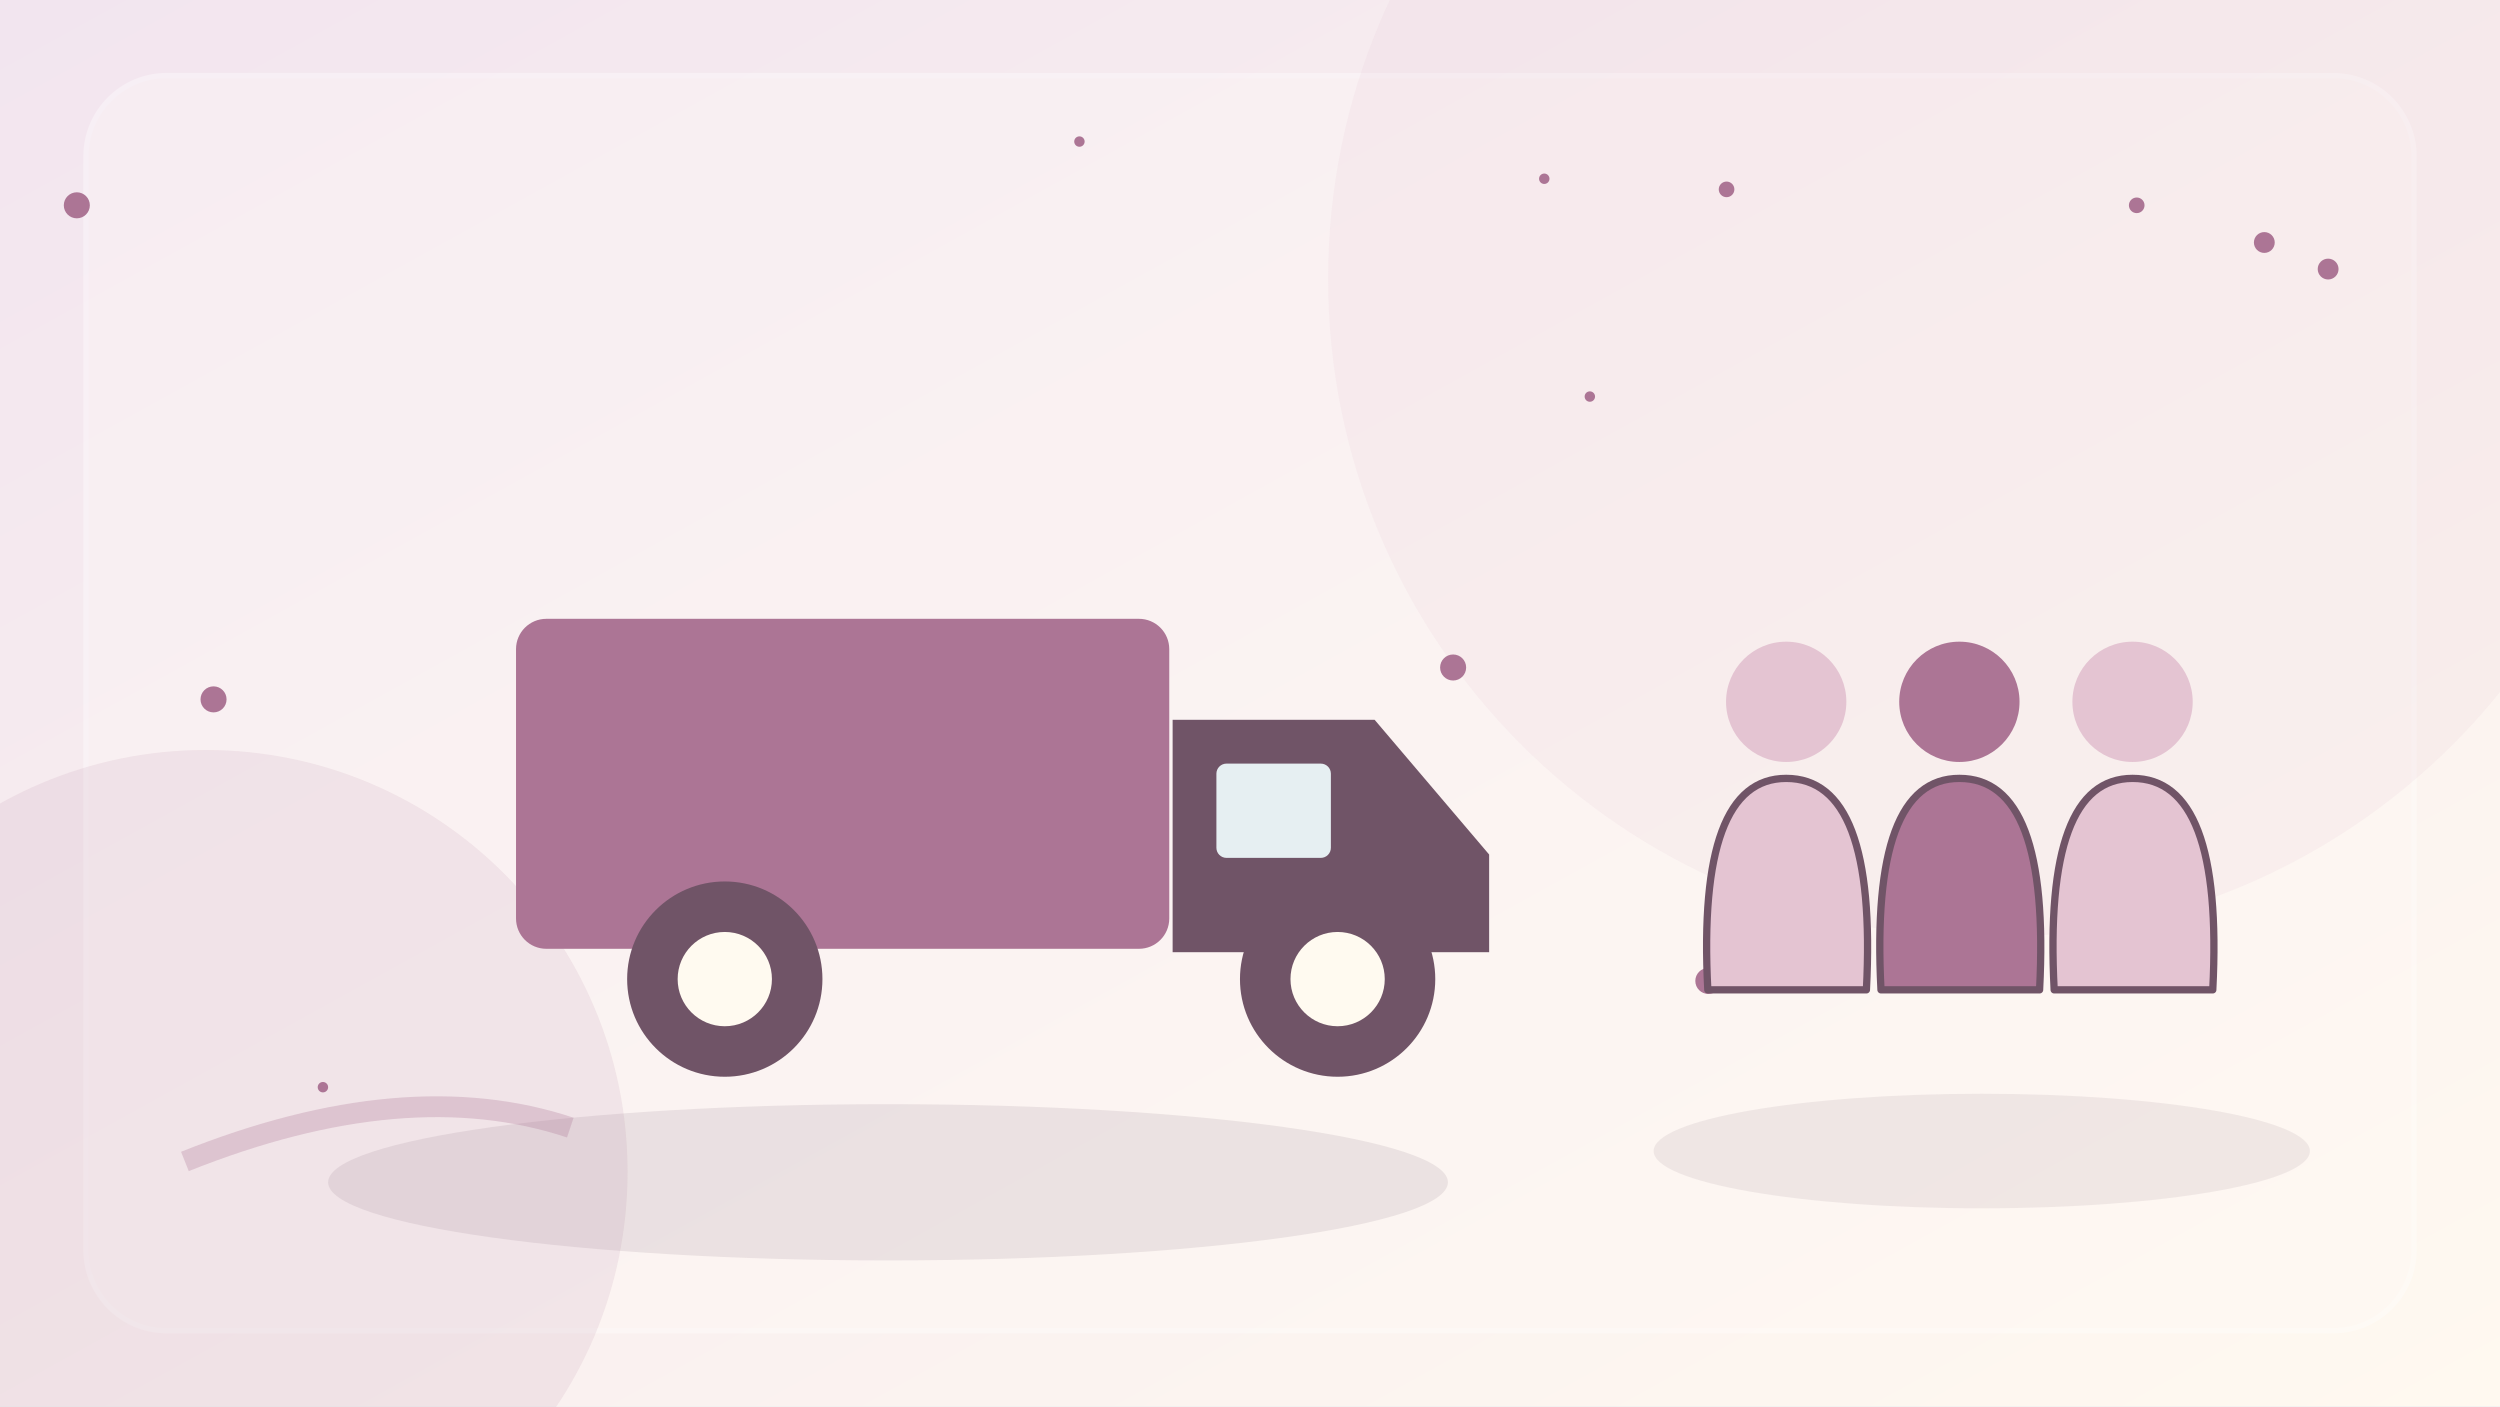
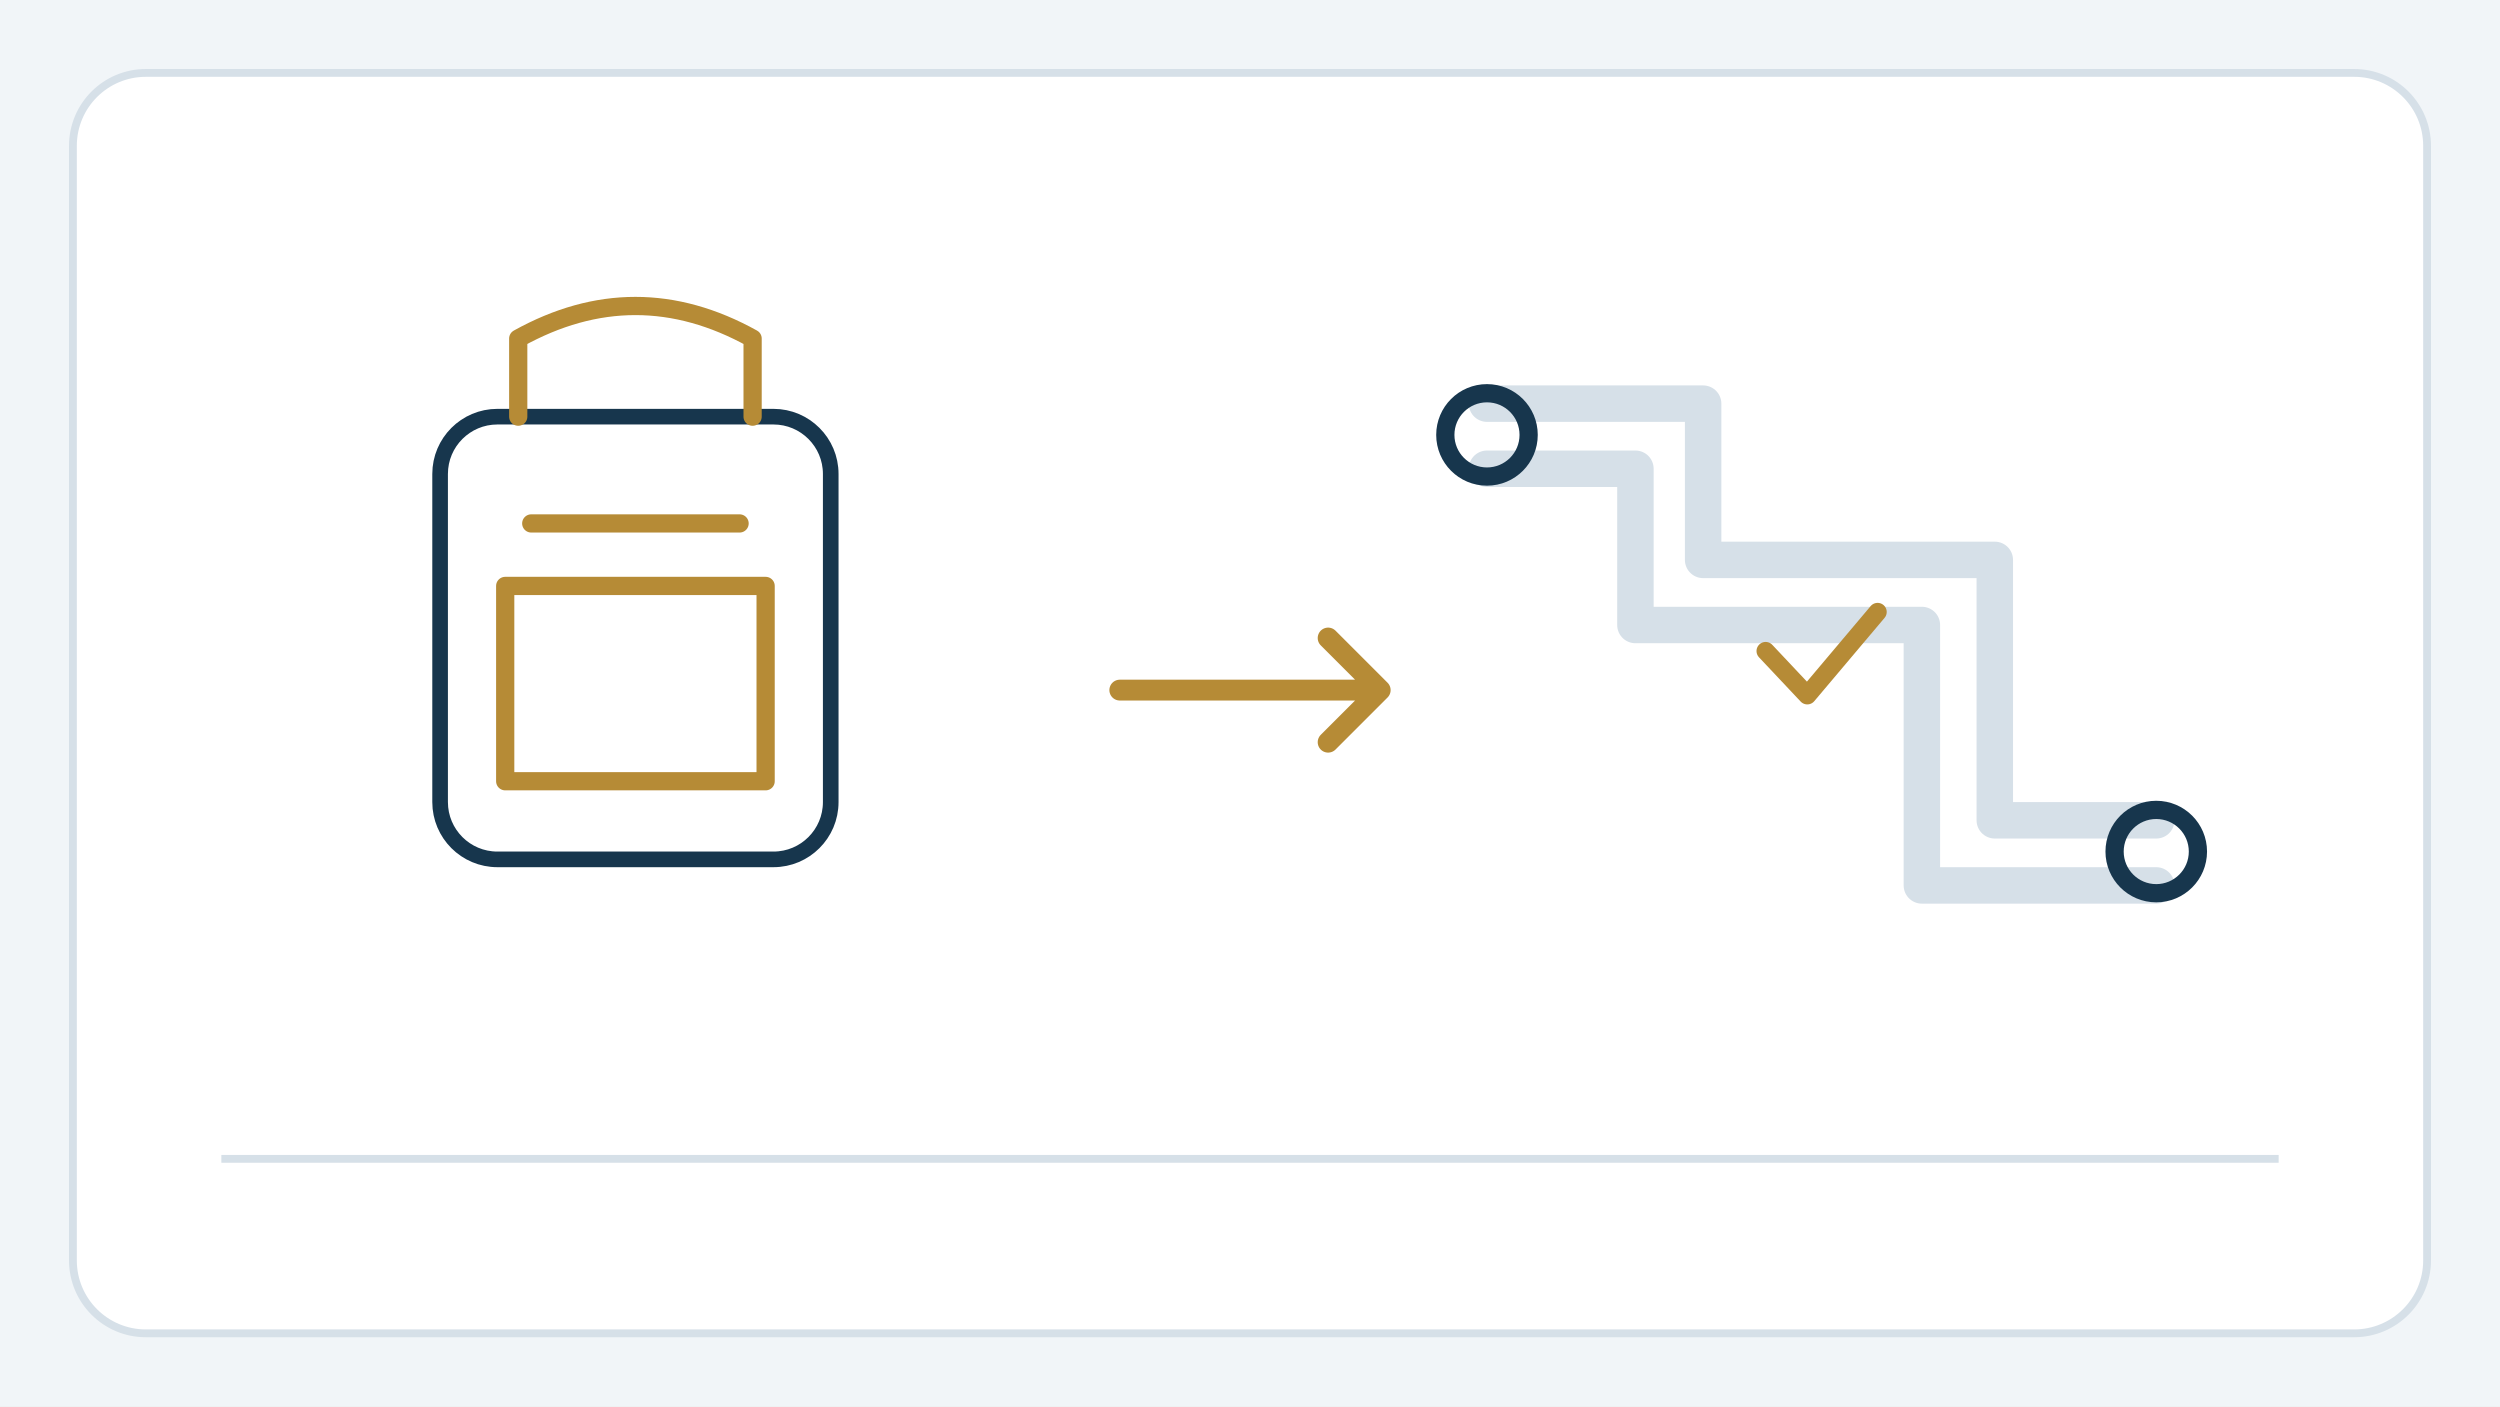
- <svg xmlns="http://www.w3.org/2000/svg" width="960" height="540" viewBox="0 0 960 540" role="img" aria-label="Autorska ilustracja: Zajęcia dodatkowe i pełen obieg sprzętu">
-   <defs>
-     <linearGradient id="background" x1="0" y1="0" x2="1" y2="1">
-       <stop offset="0" stop-color="#f2e5ef" />
-       <stop offset="1" stop-color="#fff9f0" />
-     </linearGradient>
-   </defs>
-   <rect width="960" height="540" fill="url(#background)" />
-   <rect x="33" y="29" width="894" height="482" rx="31" fill="#fffaf7" opacity=".35" stroke="#fff" stroke-width="2" />
-   <circle cx="763" cy="107" r="253" fill="#e4c4d2" opacity=".16" />
-   <circle cx="79" cy="450" r="162" fill="#ac7595" opacity=".12" />
-   <circle cx="656" cy="376.68" r="5" fill="#ac7595" stroke="none" stroke-width="4" />
-   <circle cx="414.5" cy="54.36" r="2" fill="#ac7595" stroke="none" stroke-width="4" />
-   <circle cx="502" cy="403.2" r="2" fill="#ac7595" stroke="none" stroke-width="4" />
-   <circle cx="82" cy="268.56" r="5" fill="#ac7595" stroke="none" stroke-width="4" />
-   <circle cx="593" cy="68.64" r="2" fill="#ac7595" stroke="none" stroke-width="4" />
-   <circle cx="838" cy="325.68" r="5" fill="#ac7595" stroke="none" stroke-width="4" />
-   <circle cx="29.5" cy="78.84" r="5" fill="#ac7595" stroke="none" stroke-width="4" />
-   <circle cx="820.5" cy="78.84" r="3" fill="#ac7595" stroke="none" stroke-width="4" />
-   <circle cx="869.5" cy="93.12" r="4" fill="#ac7595" stroke="none" stroke-width="4" />
-   <circle cx="124" cy="417.48" r="2" fill="#ac7595" stroke="none" stroke-width="4" />
-   <circle cx="663" cy="72.72" r="3" fill="#ac7595" stroke="none" stroke-width="4" />
-   <circle cx="558" cy="256.32" r="5" fill="#ac7595" stroke="none" stroke-width="4" />
-   <circle cx="894" cy="103.32" r="4" fill="#ac7595" stroke="none" stroke-width="4" />
-   <circle cx="610.5" cy="152.28" r="2" fill="#ac7595" stroke="none" stroke-width="4" />
-   <circle cx="456.5" cy="313.44" r="5" fill="#ac7595" stroke="none" stroke-width="4" />
-   <ellipse cx="341" cy="454" rx="215" ry="30" fill="#705467" opacity=".12" />
-   <ellipse cx="761" cy="442" rx="126" ry="22" fill="#705467" opacity=".10" />
-   <g transform="translate(171 76) scale(1.293)">
-     <rect x="21" y="125" width="194" height="98" rx="9" fill="#ac7595" stroke="none" stroke-width="4" />
-     <path d="M216 155h60l34 40v29h-94Z" fill="#705467" stroke="none" stroke-width="5" stroke-linejoin="round" stroke-linecap="round" />
-     <rect x="229" y="168" width="34" height="28" rx="3" fill="#e6eff2" stroke="none" stroke-width="4" />
-     <circle cx="83" cy="232" r="29" fill="#705467" stroke="none" stroke-width="4" />
-     <circle cx="83" cy="232" r="14" fill="#fffaf0" stroke="none" stroke-width="4" />
-     <circle cx="265" cy="232" r="29" fill="#705467" stroke="none" stroke-width="4" />
-     <circle cx="265" cy="232" r="14" fill="#fffaf0" stroke="none" stroke-width="4" />
+ <svg xmlns="http://www.w3.org/2000/svg" width="960" height="540" viewBox="0 0 960 540" role="img" aria-label="Zajęcia dodatkowe i pełen obieg sprzętu — Schemat przedmiotów: plecak i trasa">
+   <rect width="960" height="540" fill="#f1f5f8" />
+   <rect x="28" y="28" width="904" height="484" rx="28" fill="#fff" stroke="#d6e0e8" stroke-width="3" />
+   <g transform="translate(89 85)">
+     <rect x="80" y="75" width="150" height="170" rx="22" fill="#fff" stroke="#17364d" stroke-width="6" />
+     <path d="M110 75V45Q155 20 200 45V75 M105 140H205V215H105Z M115 116H195" fill="none" stroke="#b68b36" stroke-width="7" stroke-linecap="round" stroke-linejoin="round" />
  </g>
-   <g transform="translate(639 196) scale(0.700)">
-     <circle cx="67" cy="105" r="33" fill="#e4c4d2" stroke="none" stroke-width="4" />
-     <circle cx="162" cy="105" r="33" fill="#ac7595" stroke="none" stroke-width="4" />
-     <circle cx="257" cy="105" r="33" fill="#e4c4d2" stroke="none" stroke-width="4" />
-     <path d="M24 263q-6-116 43-116q50 0 44 116Z" fill="#e4c4d2" stroke="#705467" stroke-width="4" stroke-linejoin="round" stroke-linecap="round" />
-     <path d="M119 263q-6-116 43-116q50 0 44 116Z" fill="#ac7595" stroke="#705467" stroke-width="4" stroke-linejoin="round" stroke-linecap="round" />
-     <path d="M214 263q-6-116 43-116q50 0 44 116Z" fill="#e4c4d2" stroke="#705467" stroke-width="4" stroke-linejoin="round" stroke-linecap="round" />
+   <g transform="translate(536 85)">
+     <path d="M35 70H118V130H230V230H292 M35 95H92V155H202V255H292" fill="none" stroke="#d6e0e8" stroke-width="14" stroke-linecap="round" stroke-linejoin="round" />
+     <circle cx="35" cy="82" r="16" fill="none" stroke="#17364d" stroke-width="7" />
+     <circle cx="292" cy="242" r="16" fill="none" stroke="#17364d" stroke-width="7" />
+     <path d="M142 165L158 182L185 150" fill="none" stroke="#b68b36" stroke-width="7" stroke-linecap="round" stroke-linejoin="round" />
  </g>
-   <path d="M71 446q85-34 148-13" fill="none" stroke="#ac7595" opacity=".29" stroke-width="8" />
+   <path d="M430 265H530 M510 245L530 265L510 285" fill="none" stroke="#b68b36" stroke-width="8" stroke-linecap="round" stroke-linejoin="round" />
+   <path d="M85 445H875" fill="none" stroke="#d6e0e8" stroke-width="3" />
</svg>
